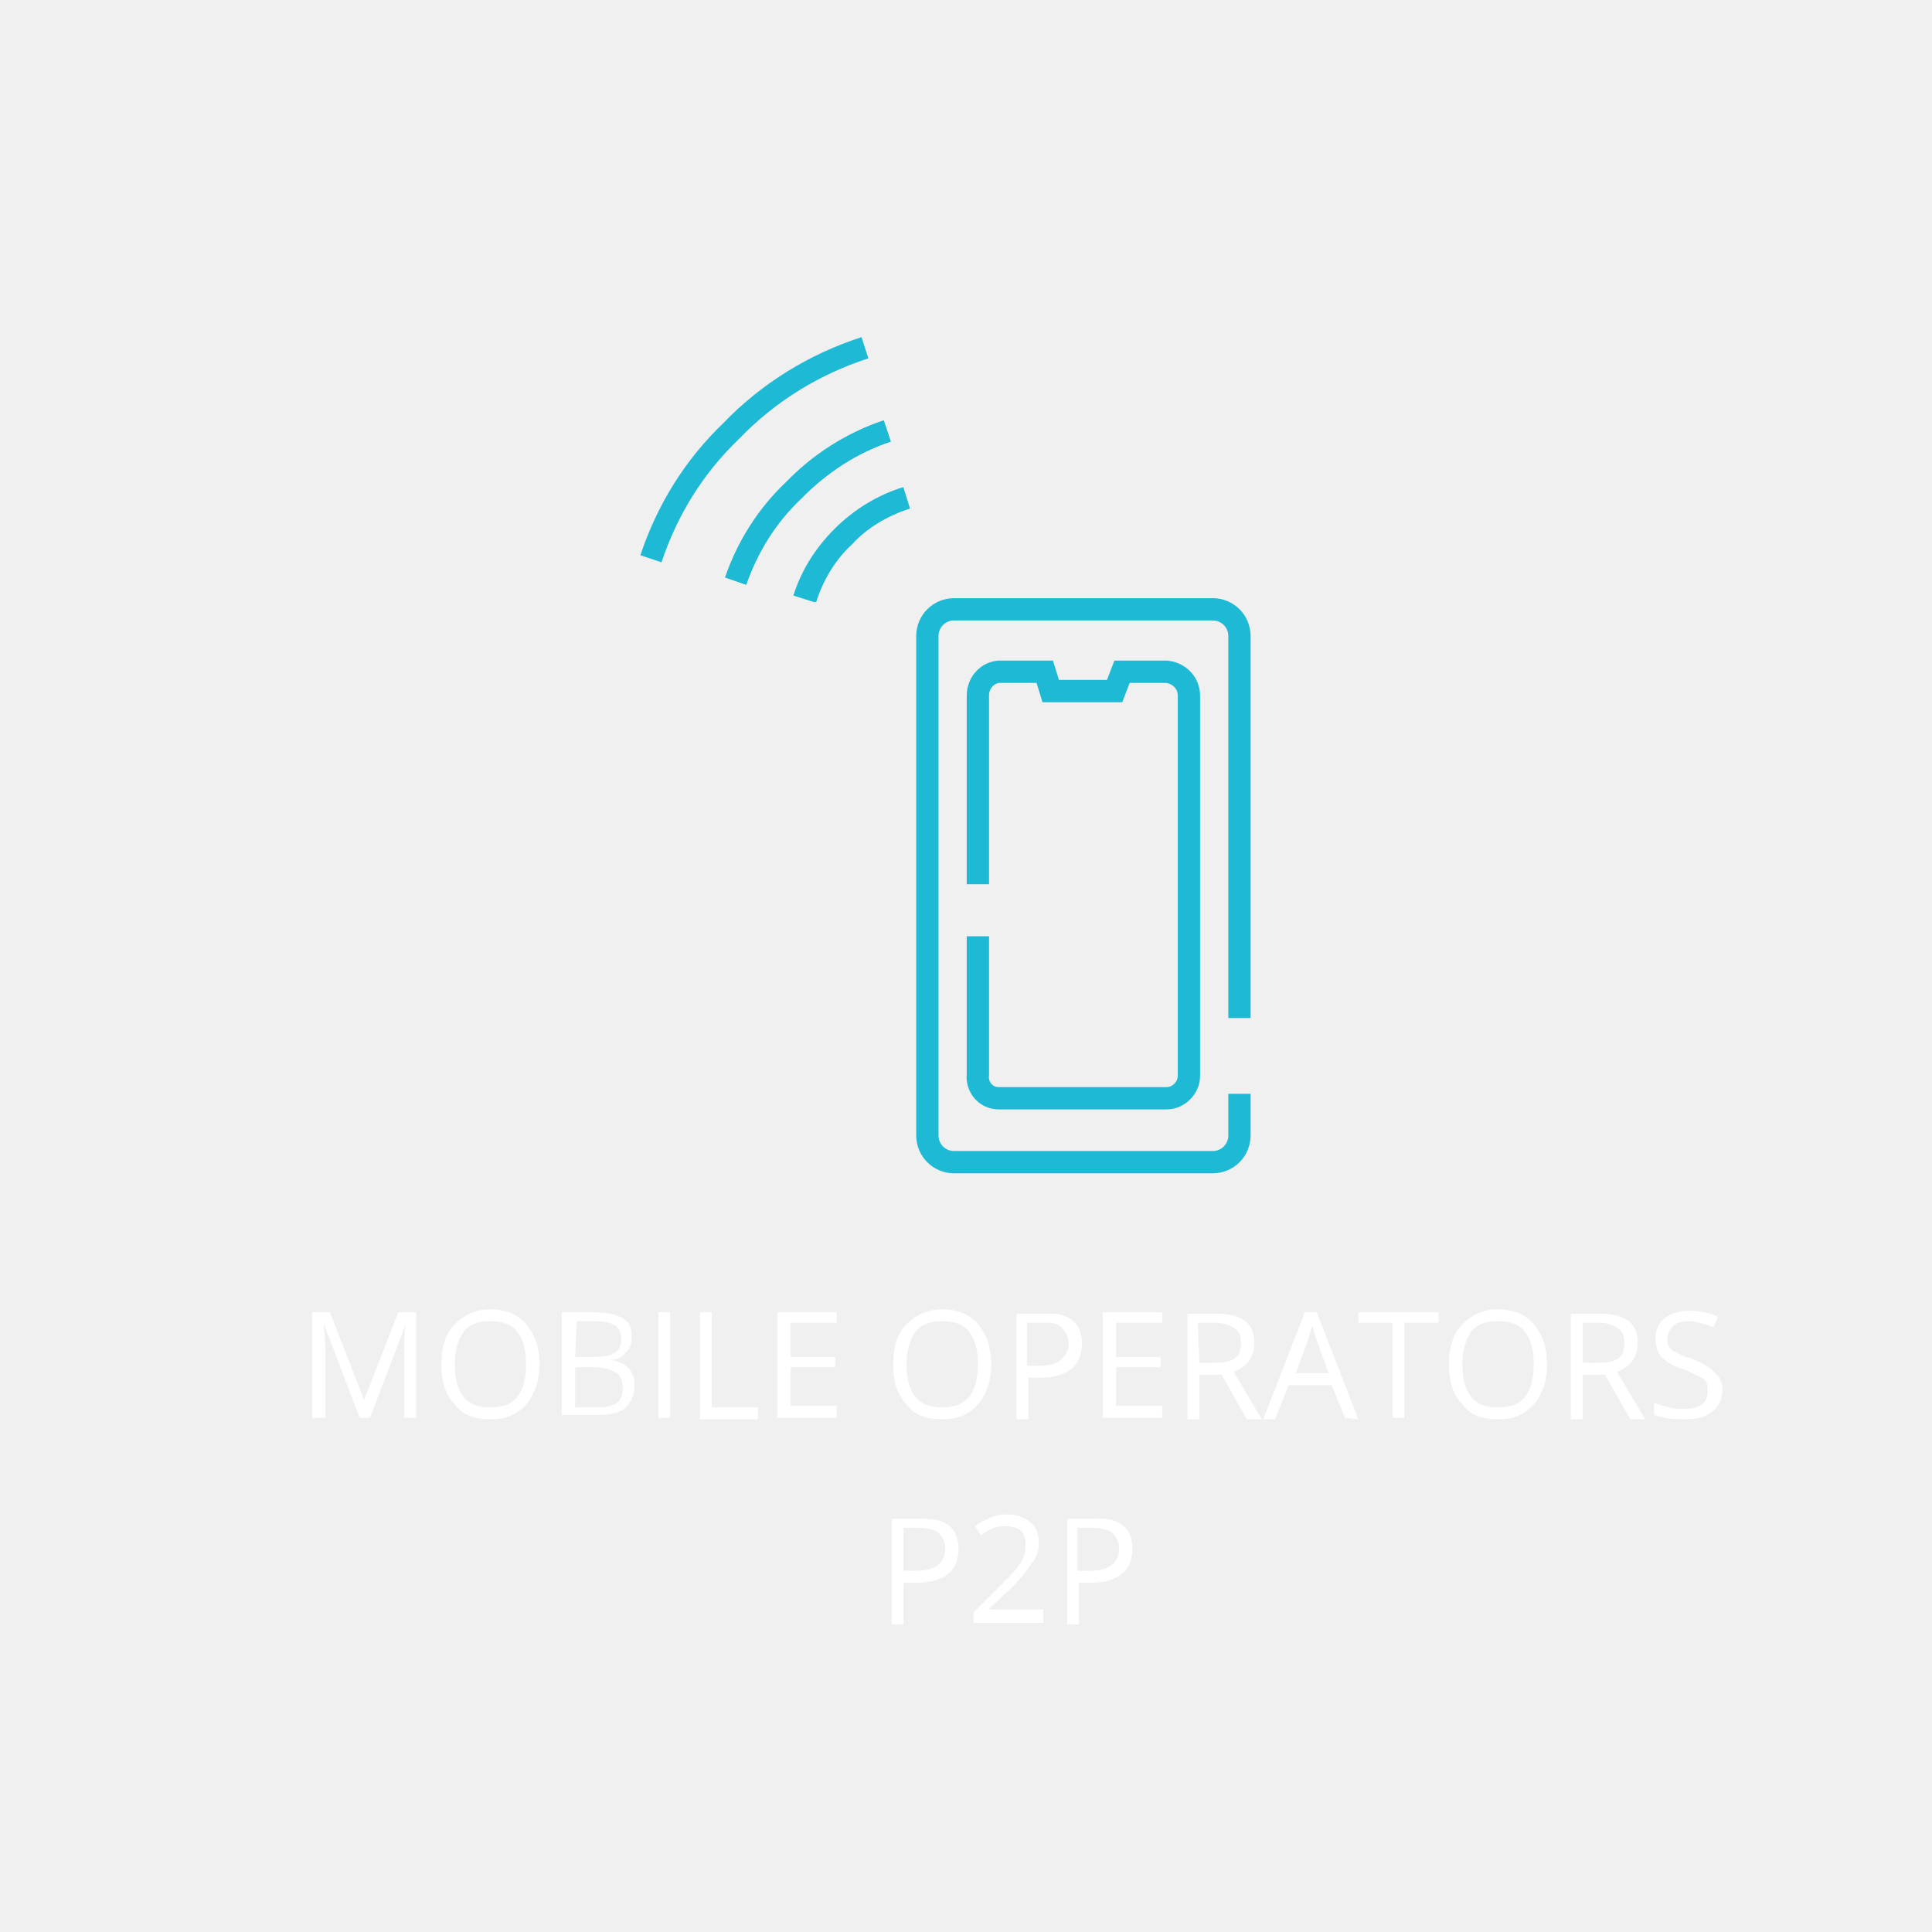
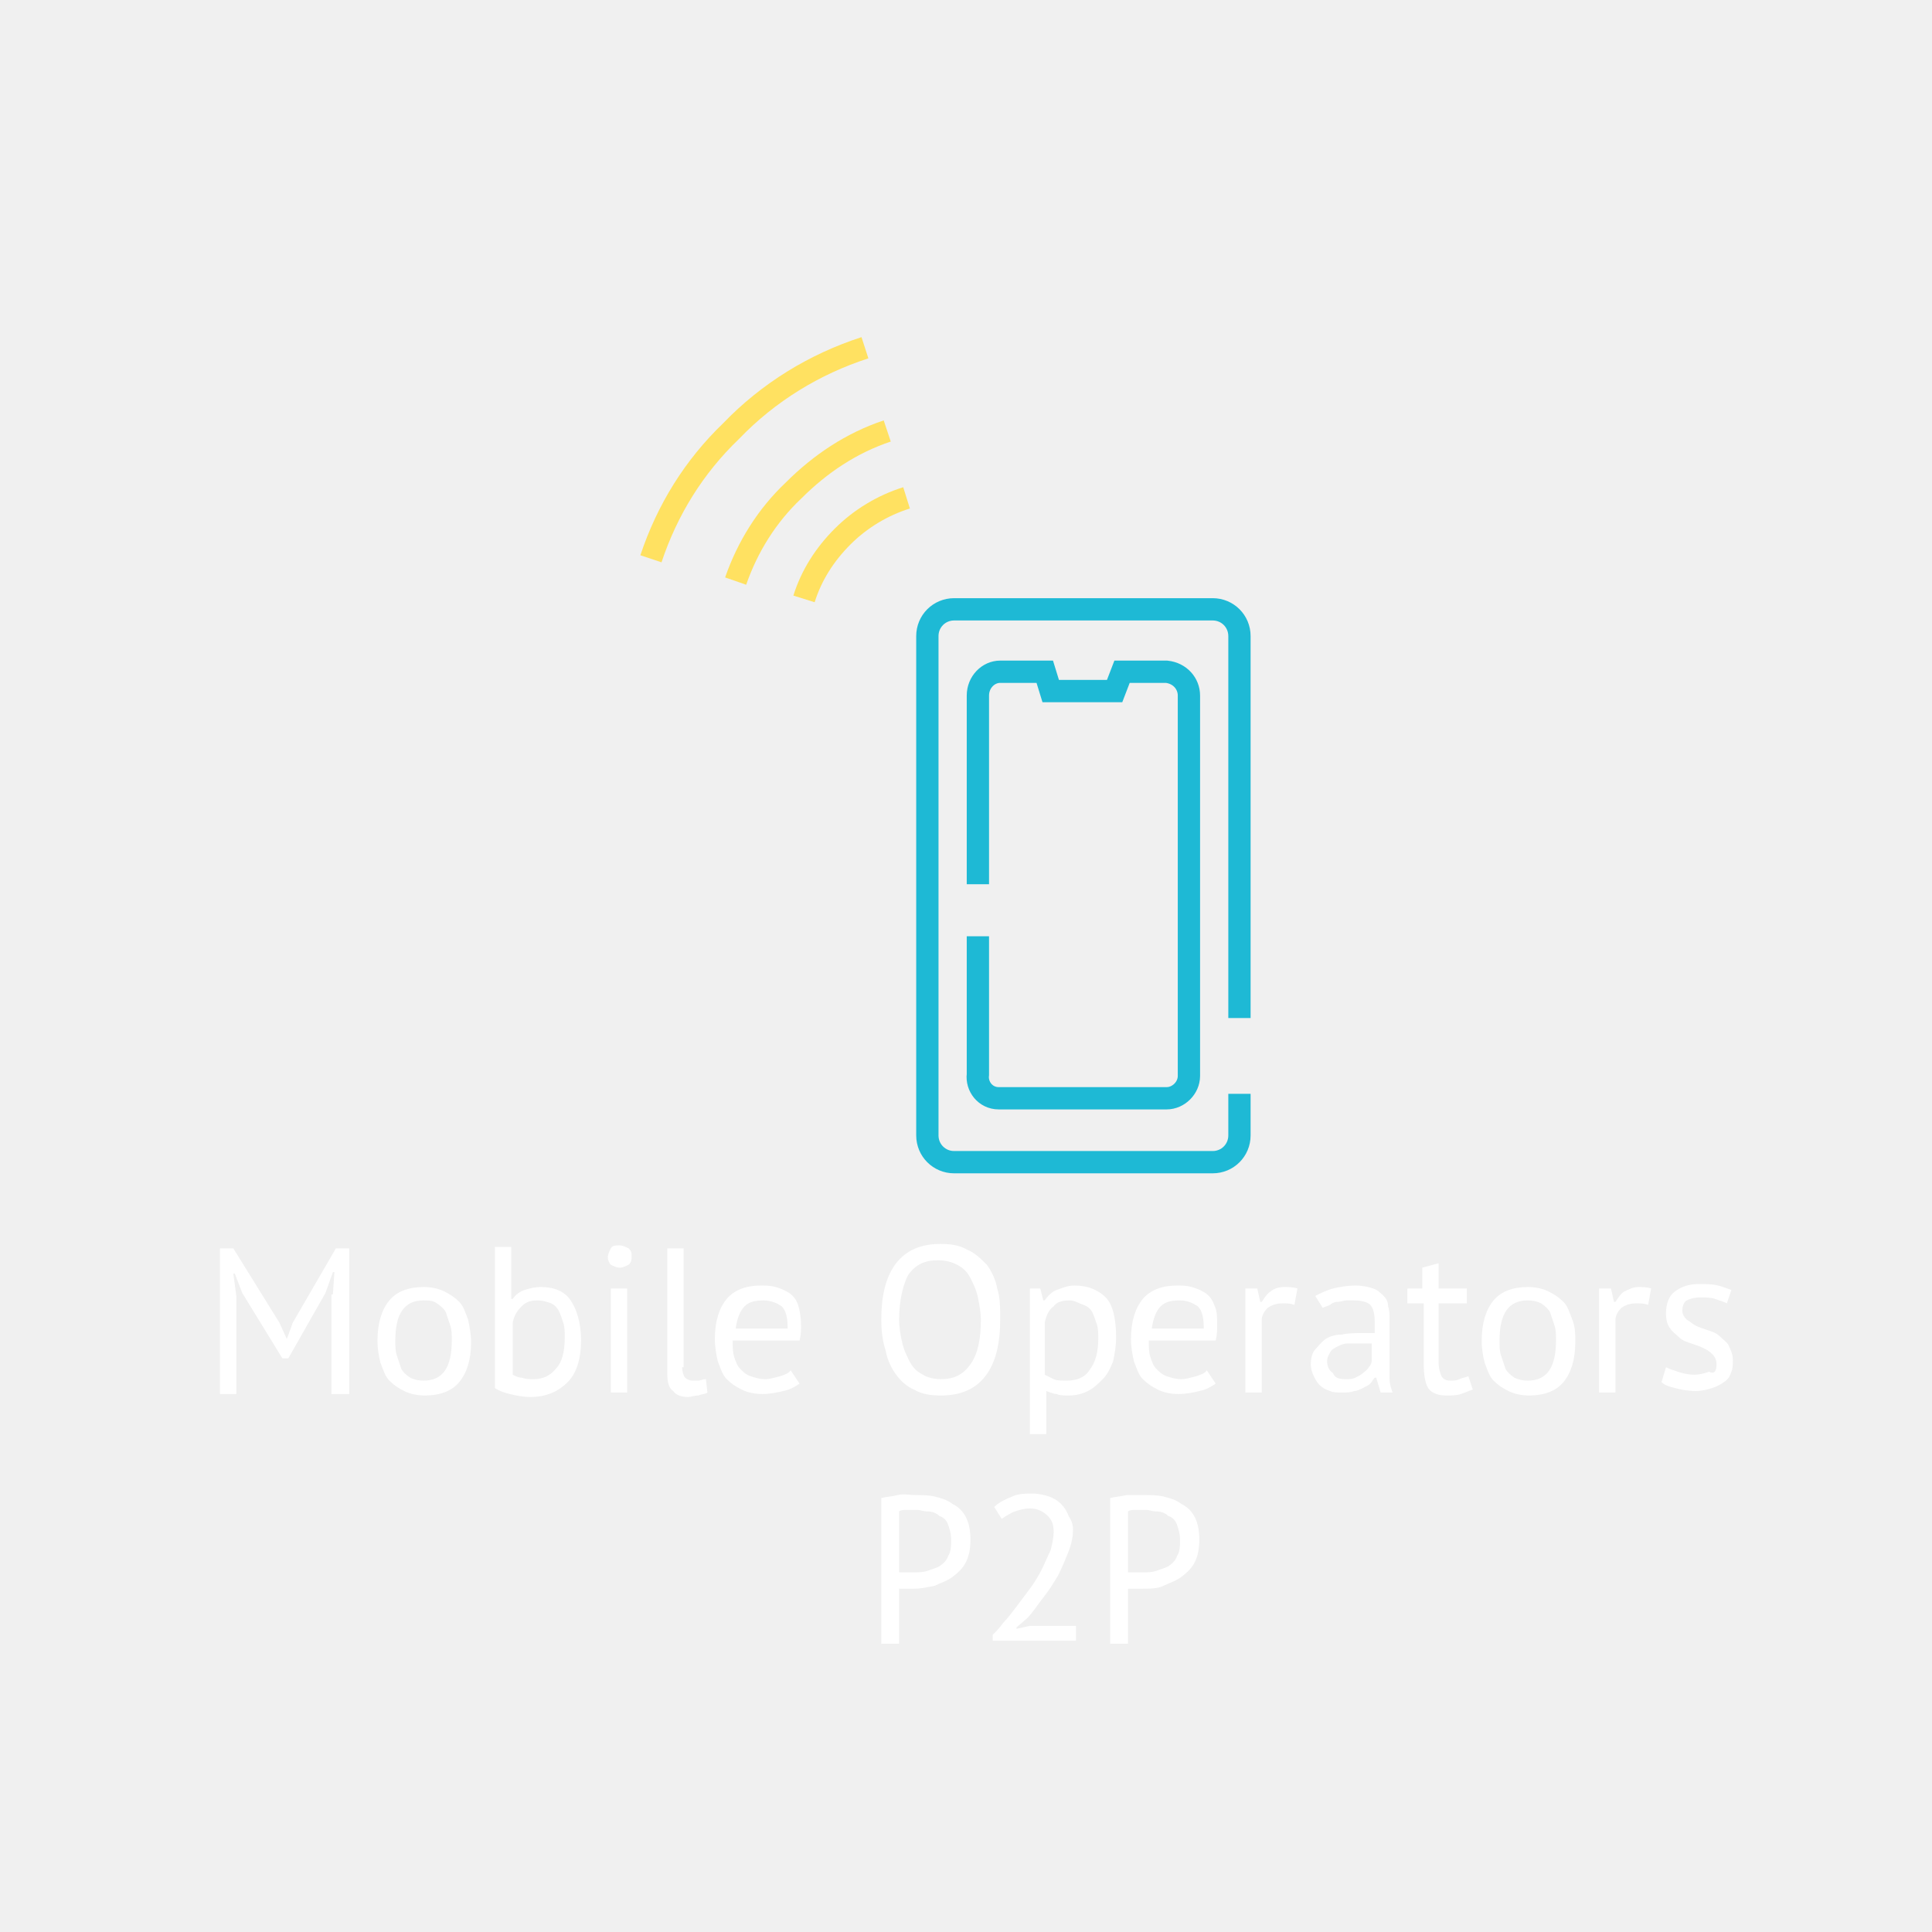
<svg xmlns="http://www.w3.org/2000/svg" version="1.1" id="Layer_1" x="0px" y="0px" viewBox="0 0 130 130" style="enable-background:new 0 0 130 130;" xml:space="preserve">
  <style type="text/css">
- 	.st0{fill:none;stroke:#1EB9D5;stroke-width:1.5;}
- 	.st1{enable-background:new    ;}
- 	.st2{fill:#FFFFFF;}
+ 	.st0{fill:#FFFFFF;}
+ 	.st1{fill:none;stroke:#1EB9D5;stroke-width:1.5;}
+ 	.st2{fill:none;stroke:#FFE161;stroke-width:1.5;stroke-miterlimit:10;}
</style>
-   <path class="st0" d="M83.4,73.6v2.8c0,1-0.8,1.8-1.8,1.8H64.2c-1,0-1.8-0.8-1.8-1.8V42.8c0-1,0.8-1.8,1.8-1.8h17.4  c1,0,1.8,0.8,1.8,1.8l0,0v25.7" />
-   <path class="st0" d="M65.8,63v9.3c-0.1,0.8,0.5,1.6,1.4,1.6h0.1h11.2c0.8,0,1.5-0.7,1.5-1.5c0,0,0,0,0-0.1V46.8  c0-0.8-0.6-1.5-1.5-1.6l0,0h-3L75,46.5h-4.3l-0.4-1.3h-3c-0.8,0-1.5,0.7-1.5,1.6l0,0v12.7" />
-   <path class="st0" d="M61,33.5c-1.6,0.5-3.1,1.4-4.2,2.6c-1.2,1.1-2.1,2.6-2.6,4.2" />
-   <path class="st0" d="M59.7,29c-2.4,0.8-4.6,2.2-6.3,4c-1.8,1.7-3.1,3.8-3.9,6.1" />
-   <path class="st0" d="M54.1,40.3c0.5-1.6,1.4-3,2.6-4.2c1.2-1.2,2.7-2.1,4.3-2.6" />
-   <path class="st0" d="M58.2,23.4c-3.4,1.1-6.5,3-9,5.6c-2.5,2.4-4.3,5.3-5.4,8.6" />
-   <path class="st0" d="M49.5,39.1c0.8-2.3,2.1-4.4,3.9-6.1c1.8-1.8,3.9-3.2,6.3-4" />
-   <g class="st1">
-     <path class="st2" d="M24.2,95.4l-2.4-6.3l0,0c0,0.5,0.1,1.1,0.1,1.8v4.5H21v-7.1h1.2l2.3,5.9l0,0l2.3-5.9H28v7.1h-0.8v-4.6   c0-0.5,0-1.1,0.1-1.7l0,0l-2.4,6.3C24.9,95.4,24.2,95.4,24.2,95.4z" />
-     <path class="st2" d="M36.3,91.8c0,1.1-0.3,2-0.9,2.7c-0.6,0.7-1.4,1-2.4,1c-1.1,0-1.9-0.3-2.4-1c-0.6-0.6-0.9-1.5-0.9-2.7   s0.3-2.1,0.9-2.7s1.4-1,2.4-1c1,0,1.8,0.3,2.4,1C36,89.8,36.3,90.7,36.3,91.8z M30.6,91.8c0,1,0.2,1.7,0.6,2.2   c0.4,0.5,1,0.7,1.8,0.7s1.4-0.2,1.8-0.7c0.4-0.5,0.6-1.2,0.6-2.2s-0.2-1.7-0.6-2.2c-0.4-0.5-1-0.7-1.8-0.7s-1.4,0.2-1.8,0.7   C30.8,90.2,30.6,90.9,30.6,91.8z" />
-     <path class="st2" d="M37.8,88.3h2c0.9,0,1.6,0.1,2.1,0.4s0.6,0.7,0.6,1.3c0,0.4-0.1,0.8-0.4,1c-0.2,0.3-0.6,0.5-1,0.5l0,0   c1.1,0.2,1.6,0.8,1.6,1.7c0,0.6-0.2,1.1-0.6,1.5c-0.4,0.4-1,0.5-1.8,0.5h-2.5C37.8,95.2,37.8,88.3,37.8,88.3z M38.7,91.3h1.4   c0.6,0,1-0.1,1.3-0.3c0.3-0.2,0.4-0.5,0.4-0.9s-0.1-0.7-0.4-0.9c-0.3-0.2-0.7-0.3-1.4-0.3h-1.2L38.7,91.3L38.7,91.3z M38.7,92v2.7   h1.5c0.6,0,1-0.1,1.3-0.3c0.3-0.2,0.4-0.6,0.4-1s-0.1-0.8-0.4-1S40.7,92,40.1,92H38.7z" />
-     <path class="st2" d="M44.3,95.4v-7.1h0.8v7.1H44.3z" />
-     <path class="st2" d="M47.1,95.4v-7.1h0.8v6.4H51v0.8h-3.9V95.4z" />
-     <path class="st2" d="M56.3,95.4h-4v-7.1h4V89h-3.1v2.3h3V92h-3v2.6h3.1V95.4z" />
-     <path class="st2" d="M66.7,91.8c0,1.1-0.3,2-0.9,2.7c-0.6,0.7-1.4,1-2.4,1c-1.1,0-1.9-0.3-2.4-1c-0.6-0.6-0.9-1.5-0.9-2.7   s0.3-2.1,0.9-2.7c0.6-0.6,1.4-1,2.4-1s1.8,0.3,2.4,1C66.4,89.8,66.7,90.7,66.7,91.8z M61,91.8c0,1,0.2,1.7,0.6,2.2   c0.4,0.5,1,0.7,1.8,0.7s1.4-0.2,1.8-0.7c0.4-0.5,0.6-1.2,0.6-2.2s-0.2-1.7-0.6-2.2s-1-0.7-1.8-0.7s-1.4,0.2-1.8,0.7   C61.2,90.2,61,90.9,61,91.8z" />
-     <path class="st2" d="M72.8,90.4c0,0.7-0.2,1.3-0.7,1.7c-0.5,0.4-1.2,0.6-2.1,0.6h-0.8v2.8h-0.8v-7.1h1.9   C71.9,88.3,72.8,89,72.8,90.4z M69.1,91.9h0.7c0.7,0,1.3-0.1,1.6-0.4c0.3-0.3,0.5-0.6,0.5-1.1s-0.2-0.8-0.5-1.1   C71.1,89,70.7,89,70,89h-0.9V91.9z" />
-     <path class="st2" d="M78.2,95.4h-4v-7.1h4V89h-3.1v2.3h3V92h-3v2.6h3.1V95.4z" />
-     <path class="st2" d="M80.7,92.5v3h-0.8v-7.1h2c0.9,0,1.5,0.2,1.9,0.5s0.6,0.8,0.6,1.5c0,0.9-0.5,1.6-1.4,1.9l1.9,3.2h-1l-1.7-3   H80.7z M80.7,91.7h1.1c0.6,0,1-0.1,1.3-0.3c0.3-0.2,0.4-0.6,0.4-1c0-0.5-0.1-0.8-0.4-1S82.4,89,81.7,89h-1.1L80.7,91.7L80.7,91.7z" />
-     <path class="st2" d="M90.5,95.4l-0.9-2.2h-2.9l-0.9,2.3H85l2.8-7.2h0.8l2.8,7.2L90.5,95.4L90.5,95.4z M89.4,92.4l-0.8-2.2   c-0.1-0.3-0.2-0.6-0.3-1c-0.1,0.3-0.2,0.7-0.3,1l-0.8,2.2H89.4z" />
-     <path class="st2" d="M94.5,95.4h-0.8V89h-2.3v-0.7h5.4V89h-2.3C94.5,89,94.5,95.4,94.5,95.4z" />
-     <path class="st2" d="M104.1,91.8c0,1.1-0.3,2-0.9,2.7s-1.4,1-2.4,1c-1.1,0-1.9-0.3-2.4-1c-0.6-0.6-0.9-1.5-0.9-2.7s0.3-2.1,0.9-2.7   s1.4-1,2.4-1s1.8,0.3,2.4,1S104.1,90.7,104.1,91.8z M98.4,91.8c0,1,0.2,1.7,0.6,2.2s1,0.7,1.8,0.7s1.4-0.2,1.8-0.7s0.6-1.2,0.6-2.2   s-0.2-1.7-0.6-2.2s-1-0.7-1.8-0.7s-1.4,0.2-1.8,0.7C98.6,90.2,98.4,90.9,98.4,91.8z" />
-     <path class="st2" d="M106.5,92.5v3h-0.8v-7.1h2c0.9,0,1.5,0.2,1.9,0.5s0.6,0.8,0.6,1.5c0,0.9-0.5,1.6-1.4,1.9l1.9,3.2h-1l-1.7-3   H106.5z M106.5,91.7h1.1c0.6,0,1-0.1,1.3-0.3c0.3-0.2,0.4-0.6,0.4-1c0-0.5-0.1-0.8-0.4-1s-0.7-0.4-1.3-0.4h-1.1V91.7z" />
-     <path class="st2" d="M115.9,93.5c0,0.6-0.2,1.1-0.7,1.5s-1.1,0.5-1.9,0.5s-1.5-0.1-2-0.3v-0.8c0.3,0.1,0.6,0.2,1,0.3   c0.3,0.1,0.7,0.1,1,0.1c0.6,0,1-0.1,1.2-0.3c0.3-0.2,0.4-0.5,0.4-0.9c0-0.2,0-0.5-0.1-0.6c-0.1-0.2-0.3-0.3-0.5-0.4   s-0.6-0.3-1.1-0.5c-0.7-0.2-1.1-0.5-1.4-0.8s-0.4-0.8-0.4-1.3s0.2-1,0.6-1.3s1-0.5,1.6-0.5c0.7,0,1.4,0.1,2,0.4l-0.3,0.7   c-0.6-0.2-1.2-0.4-1.7-0.4c-0.4,0-0.8,0.1-1,0.3c-0.2,0.2-0.4,0.5-0.4,0.8c0,0.2,0,0.5,0.1,0.6c0.1,0.2,0.2,0.3,0.5,0.4   c0.2,0.1,0.5,0.3,1,0.4c0.7,0.3,1.3,0.6,1.5,0.9C115.7,92.6,115.9,93,115.9,93.5z" />
-     <path class="st2" d="M64.5,104.2c0,0.7-0.2,1.3-0.7,1.7c-0.5,0.4-1.2,0.6-2.1,0.6h-0.9v2.8H60v-7.1h1.9   C63.6,102.1,64.5,102.8,64.5,104.2z M60.8,105.7h0.7c0.7,0,1.3-0.1,1.6-0.4c0.3-0.2,0.5-0.6,0.5-1.1s-0.2-0.8-0.5-1.1   c-0.3-0.2-0.8-0.3-1.4-0.3h-0.9V105.7z" />
-     <path class="st2" d="M70.2,109.2h-4.7v-0.7l1.9-1.9c0.6-0.6,1-1,1.1-1.2c0.2-0.2,0.3-0.5,0.4-0.7s0.1-0.5,0.1-0.8   c0-0.4-0.1-0.7-0.3-0.9c-0.2-0.2-0.6-0.3-1-0.3c-0.3,0-0.6,0-0.8,0.1c-0.3,0.1-0.6,0.3-0.9,0.5l-0.4-0.6c0.7-0.5,1.4-0.8,2.1-0.8   s1.2,0.2,1.6,0.5s0.6,0.8,0.6,1.4c0,0.5-0.1,0.9-0.4,1.3s-0.7,1-1.4,1.7l-1.6,1.5l0,0h3.7L70.2,109.2L70.2,109.2z" />
-     <path class="st2" d="M76.2,104.2c0,0.7-0.2,1.3-0.7,1.7c-0.5,0.4-1.2,0.6-2.1,0.6h-0.8v2.8h-0.8v-7.1h1.9   C75.3,102.1,76.2,102.8,76.2,104.2z M72.5,105.7h0.7c0.7,0,1.3-0.1,1.6-0.4c0.3-0.2,0.5-0.6,0.5-1.1s-0.2-0.8-0.5-1.1   c-0.3-0.2-0.8-0.3-1.4-0.3h-0.9C72.5,102.8,72.5,105.7,72.5,105.7z" />
+   <g>
+     <path class="st0" d="M22.4,87.1l0.1-1.5h-0.1L21.9,87l-2.5,4.4H19L16.3,87l-0.5-1.3h-0.1l0.2,1.5v6.6h-1.1v-9.8h0.9l3.1,5l0.5,1.1   h0l0.4-1.1l2.9-5h0.9v9.8h-1.2V87.1z" />
+     <path class="st0" d="M25.4,90.2c0-1.2,0.3-2.1,0.8-2.7s1.3-0.9,2.3-0.9c0.5,0,1,0.1,1.4,0.3c0.4,0.2,0.7,0.4,1,0.7s0.4,0.7,0.6,1.2   c0.1,0.5,0.2,1,0.2,1.5c0,1.2-0.3,2.1-0.8,2.7s-1.3,0.9-2.3,0.9c-0.5,0-1-0.1-1.4-0.3c-0.4-0.2-0.7-0.4-1-0.7   c-0.3-0.3-0.4-0.7-0.6-1.2C25.5,91.3,25.4,90.8,25.4,90.2z M26.6,90.2c0,0.4,0,0.7,0.1,1c0.1,0.3,0.2,0.6,0.3,0.9   c0.1,0.2,0.3,0.4,0.6,0.6c0.2,0.1,0.5,0.2,0.9,0.2c1.3,0,1.9-0.9,1.9-2.7c0-0.4,0-0.7-0.1-1c-0.1-0.3-0.2-0.6-0.3-0.9   c-0.1-0.2-0.3-0.4-0.6-0.6s-0.5-0.2-0.9-0.2C27.2,87.5,26.6,88.4,26.6,90.2z" />
+     <path class="st0" d="M33.3,83.9h1.1v3.5h0.1c0.2-0.3,0.5-0.5,0.8-0.6c0.3-0.1,0.7-0.2,1.1-0.2c0.9,0,1.6,0.3,2,0.9s0.7,1.5,0.7,2.7   c0,1.2-0.3,2.2-0.9,2.8c-0.6,0.6-1.4,1-2.5,1c-0.5,0-1-0.1-1.4-0.2c-0.4-0.1-0.7-0.2-1-0.4V83.9z M36.2,87.5   c-0.5,0-0.8,0.1-1.1,0.4c-0.3,0.3-0.5,0.6-0.6,1.1v3.5c0.2,0.1,0.4,0.2,0.6,0.2c0.3,0.1,0.5,0.1,0.8,0.1c0.6,0,1.1-0.2,1.5-0.7   c0.4-0.4,0.6-1.1,0.6-2.1c0-0.4,0-0.7-0.1-1c-0.1-0.3-0.2-0.6-0.3-0.8c-0.1-0.2-0.3-0.4-0.5-0.5C36.8,87.6,36.5,87.5,36.2,87.5z" />
+     <path class="st0" d="M40.9,84.6c0-0.2,0.1-0.4,0.2-0.6c0.1-0.2,0.3-0.2,0.6-0.2c0.2,0,0.4,0.1,0.6,0.2c0.2,0.2,0.2,0.3,0.2,0.6   s-0.1,0.4-0.2,0.5c-0.2,0.1-0.4,0.2-0.6,0.2c-0.2,0-0.4-0.1-0.6-0.2C41,85,40.9,84.8,40.9,84.6z M41.1,86.7h1.1v7h-1.1V86.7z" />
+     <path class="st0" d="M45.9,92c0,0.3,0.1,0.6,0.2,0.7c0.1,0.1,0.3,0.2,0.5,0.2c0.1,0,0.3,0,0.4,0c0.1,0,0.3-0.1,0.5-0.1l0.1,0.9   c-0.1,0.1-0.4,0.1-0.6,0.2c-0.3,0-0.5,0.1-0.7,0.1c-0.4,0-0.8-0.1-1-0.4c-0.3-0.2-0.4-0.6-0.4-1.2v-8.4h1.1V92z" />
+     <path class="st0" d="M53.8,93.1c-0.3,0.2-0.6,0.4-1.1,0.5c-0.4,0.1-0.9,0.2-1.4,0.2c-0.5,0-1-0.1-1.4-0.3s-0.7-0.4-1-0.7   c-0.3-0.3-0.4-0.7-0.6-1.2c-0.1-0.4-0.2-1-0.2-1.5c0-1.2,0.3-2.1,0.8-2.7c0.5-0.6,1.3-0.9,2.3-0.9c0.3,0,0.6,0,1,0.1   c0.3,0.1,0.6,0.2,0.9,0.4c0.3,0.2,0.5,0.5,0.6,0.8s0.2,0.8,0.2,1.4c0,0.3,0,0.6-0.1,1h-4.5c0,0.4,0,0.8,0.1,1.1s0.2,0.6,0.4,0.8   c0.2,0.2,0.4,0.4,0.7,0.5c0.3,0.1,0.6,0.2,1,0.2c0.3,0,0.6-0.1,1-0.2c0.3-0.1,0.6-0.2,0.7-0.4L53.8,93.1z M51.4,87.5   c-0.6,0-1,0.1-1.3,0.4c-0.3,0.3-0.5,0.8-0.6,1.5H53c0-0.7-0.1-1.2-0.4-1.5C52.3,87.7,51.9,87.5,51.4,87.5z" />
+     <path class="st0" d="M59.3,88.8c0-1.6,0.3-2.9,1-3.8c0.7-0.9,1.7-1.3,3-1.3c0.7,0,1.3,0.1,1.8,0.4c0.5,0.2,0.9,0.6,1.3,1   c0.3,0.4,0.6,1,0.7,1.6c0.2,0.6,0.2,1.3,0.2,2.1c0,1.6-0.3,2.9-1,3.8c-0.7,0.9-1.7,1.3-3,1.3c-0.7,0-1.3-0.1-1.8-0.4   c-0.5-0.2-0.9-0.6-1.2-1c-0.3-0.4-0.6-1-0.7-1.6C59.4,90.3,59.3,89.6,59.3,88.8z M60.5,88.8c0,0.5,0.1,1.1,0.2,1.5   c0.1,0.5,0.3,0.9,0.5,1.3c0.2,0.4,0.5,0.7,0.9,0.9c0.3,0.2,0.8,0.3,1.2,0.3c0.9,0,1.5-0.3,2-1c0.5-0.7,0.7-1.7,0.7-3   c0-0.5-0.1-1-0.2-1.5c-0.1-0.5-0.3-0.9-0.5-1.3c-0.2-0.4-0.5-0.7-0.9-0.9c-0.4-0.2-0.8-0.3-1.3-0.3c-0.9,0-1.5,0.3-2,1   C60.8,86.4,60.5,87.4,60.5,88.8z" />
+     <path class="st0" d="M69.2,86.7h0.8l0.2,0.8h0.1c0.2-0.3,0.5-0.6,0.8-0.7s0.7-0.3,1.2-0.3c0.9,0,1.6,0.3,2.1,0.8s0.7,1.5,0.7,2.7   c0,0.6-0.1,1.1-0.2,1.6c-0.2,0.5-0.4,0.9-0.7,1.2c-0.3,0.3-0.6,0.6-1,0.8c-0.4,0.2-0.8,0.3-1.3,0.3c-0.3,0-0.6,0-0.8-0.1   c-0.2,0-0.4-0.1-0.7-0.2v2.9h-1.1V86.7z M72,87.5c-0.5,0-0.9,0.1-1.1,0.4c-0.3,0.2-0.5,0.6-0.6,1.1v3.5c0.2,0.1,0.4,0.2,0.6,0.3   s0.5,0.1,0.9,0.1c0.6,0,1.2-0.2,1.5-0.7c0.4-0.5,0.6-1.2,0.6-2.1c0-0.4,0-0.7-0.1-1c-0.1-0.3-0.2-0.6-0.3-0.8   c-0.1-0.2-0.3-0.4-0.6-0.5S72.3,87.5,72,87.5z" />
+     <path class="st0" d="M81.8,93.1c-0.3,0.2-0.6,0.4-1.1,0.5c-0.4,0.1-0.9,0.2-1.4,0.2c-0.5,0-1-0.1-1.4-0.3c-0.4-0.2-0.7-0.4-1-0.7   s-0.4-0.7-0.6-1.2c-0.1-0.4-0.2-1-0.2-1.5c0-1.2,0.3-2.1,0.8-2.7c0.5-0.6,1.3-0.9,2.3-0.9c0.3,0,0.6,0,1,0.1   c0.3,0.1,0.6,0.2,0.9,0.4c0.3,0.2,0.5,0.5,0.6,0.8c0.2,0.4,0.2,0.8,0.2,1.4c0,0.3,0,0.6-0.1,1h-4.5c0,0.4,0,0.8,0.1,1.1   s0.2,0.6,0.4,0.8c0.2,0.2,0.4,0.4,0.7,0.5c0.3,0.1,0.6,0.2,1,0.2c0.3,0,0.6-0.1,1-0.2c0.3-0.1,0.6-0.2,0.7-0.4L81.8,93.1z    M79.4,87.5c-0.6,0-1,0.1-1.3,0.4c-0.3,0.3-0.5,0.8-0.6,1.5H81c0-0.7-0.1-1.2-0.4-1.5C80.3,87.7,79.9,87.5,79.4,87.5z" />
+     <path class="st0" d="M87.1,87.8c-0.3-0.1-0.5-0.1-0.8-0.1c-0.4,0-0.7,0.1-1,0.3c-0.2,0.2-0.4,0.5-0.4,0.8v4.9h-1.1v-7h0.8l0.2,0.9   h0.1c0.2-0.3,0.4-0.6,0.6-0.7c0.2-0.2,0.6-0.3,0.9-0.3c0.3,0,0.6,0,0.9,0.1L87.1,87.8z" />
+     <path class="st0" d="M88.5,87.2c0.4-0.2,0.8-0.4,1.2-0.5s1-0.2,1.5-0.2c0.5,0,0.9,0.1,1.2,0.2s0.5,0.3,0.7,0.5   c0.2,0.2,0.3,0.4,0.3,0.7c0.1,0.3,0.1,0.5,0.1,0.8c0,0.6,0,1.1,0,1.6c0,0.5,0,1,0,1.5c0,0.3,0,0.7,0,1c0,0.3,0.1,0.6,0.2,0.9h-0.8   l-0.3-1h-0.1c-0.1,0.1-0.2,0.3-0.3,0.4s-0.3,0.2-0.5,0.3c-0.2,0.1-0.4,0.2-0.6,0.2c-0.2,0.1-0.5,0.1-0.8,0.1s-0.6,0-0.8-0.1   c-0.3-0.1-0.5-0.2-0.7-0.4s-0.3-0.4-0.4-0.6c-0.1-0.2-0.2-0.5-0.2-0.8c0-0.4,0.1-0.8,0.3-1s0.4-0.5,0.7-0.7   c0.3-0.2,0.7-0.3,1.1-0.3c0.4-0.1,0.9-0.1,1.4-0.1c0.1,0,0.3,0,0.4,0s0.3,0,0.4,0c0-0.3,0-0.5,0-0.8c0-0.5-0.1-0.9-0.3-1.1   c-0.2-0.2-0.6-0.3-1.1-0.3c-0.2,0-0.3,0-0.5,0c-0.2,0-0.4,0.1-0.6,0.1s-0.4,0.1-0.5,0.2c-0.2,0.1-0.3,0.1-0.5,0.2L88.5,87.2z    M90.5,92.8c0.3,0,0.5,0,0.7-0.1c0.2-0.1,0.4-0.2,0.5-0.3c0.1-0.1,0.3-0.2,0.4-0.4c0.1-0.1,0.2-0.3,0.2-0.4v-1.2   c-0.1,0-0.3,0-0.4,0c-0.1,0-0.3,0-0.4,0c-0.3,0-0.6,0-0.8,0c-0.3,0-0.5,0.1-0.7,0.2s-0.4,0.2-0.5,0.4c-0.1,0.2-0.2,0.3-0.2,0.6   c0,0.3,0.1,0.6,0.4,0.8C89.8,92.7,90.1,92.8,90.5,92.8z" />
+     <path class="st0" d="M94.6,86.7h1.1v-1.4l1.1-0.3v1.7h1.9v1h-1.9v3.9c0,0.5,0.1,0.8,0.2,1c0.1,0.2,0.3,0.3,0.6,0.3   c0.2,0,0.4,0,0.6-0.1c0.2-0.1,0.4-0.1,0.6-0.2l0.3,0.9c-0.3,0.1-0.5,0.2-0.8,0.3c-0.3,0.1-0.6,0.1-1,0.1c-0.6,0-1-0.2-1.2-0.5   c-0.2-0.3-0.3-0.9-0.3-1.6v-4.1h-1.1V86.7z" />
+     <path class="st0" d="M99.7,90.2c0-1.2,0.3-2.1,0.8-2.7c0.5-0.6,1.3-0.9,2.3-0.9c0.5,0,1,0.1,1.4,0.3c0.4,0.2,0.7,0.4,1,0.7   s0.4,0.7,0.6,1.2s0.2,1,0.2,1.5c0,1.2-0.3,2.1-0.8,2.7c-0.5,0.6-1.3,0.9-2.3,0.9c-0.5,0-1-0.1-1.4-0.3c-0.4-0.2-0.7-0.4-1-0.7   s-0.4-0.7-0.6-1.2C99.8,91.3,99.7,90.8,99.7,90.2z M100.9,90.2c0,0.4,0,0.7,0.1,1c0.1,0.3,0.2,0.6,0.3,0.9c0.1,0.2,0.3,0.4,0.6,0.6   c0.2,0.1,0.5,0.2,0.9,0.2c1.3,0,1.9-0.9,1.9-2.7c0-0.4,0-0.7-0.1-1c-0.1-0.3-0.2-0.6-0.3-0.9c-0.1-0.2-0.3-0.4-0.6-0.6   c-0.2-0.1-0.5-0.2-0.9-0.2C101.5,87.5,100.9,88.4,100.9,90.2z" />
+     <path class="st0" d="M110.9,87.8c-0.3-0.1-0.5-0.1-0.8-0.1c-0.4,0-0.7,0.1-1,0.3c-0.2,0.2-0.4,0.5-0.4,0.8v4.9h-1.1v-7h0.8l0.2,0.9   h0.1c0.2-0.3,0.4-0.6,0.6-0.7s0.6-0.3,0.9-0.3c0.3,0,0.6,0,0.9,0.1L110.9,87.8z" />
+     <path class="st0" d="M115.5,91.8c0-0.3-0.1-0.5-0.3-0.7c-0.2-0.2-0.4-0.3-0.6-0.4c-0.2-0.1-0.5-0.2-0.8-0.3   c-0.3-0.1-0.6-0.2-0.8-0.4c-0.2-0.2-0.5-0.4-0.6-0.6c-0.2-0.2-0.3-0.6-0.3-1c0-0.7,0.2-1.2,0.6-1.5c0.4-0.3,0.9-0.5,1.6-0.5   c0.5,0,0.9,0,1.3,0.1s0.6,0.2,0.9,0.3l-0.3,0.9c-0.2-0.1-0.5-0.2-0.8-0.3c-0.3-0.1-0.6-0.1-1-0.1c-0.4,0-0.7,0.1-0.9,0.2   c-0.2,0.1-0.3,0.4-0.3,0.7c0,0.2,0.1,0.4,0.3,0.6c0.2,0.1,0.4,0.3,0.6,0.4c0.2,0.1,0.5,0.2,0.8,0.3s0.6,0.2,0.8,0.4   c0.2,0.2,0.5,0.4,0.6,0.6s0.3,0.6,0.3,1c0,0.3,0,0.6-0.1,0.8c-0.1,0.3-0.2,0.5-0.5,0.7s-0.5,0.3-0.8,0.4c-0.3,0.1-0.7,0.2-1.1,0.2   c-0.5,0-1-0.1-1.4-0.2c-0.4-0.1-0.7-0.2-0.9-0.4l0.3-1c0.2,0.1,0.5,0.2,0.8,0.3c0.3,0.1,0.7,0.2,1.1,0.2c0.4,0,0.7-0.1,1-0.2   C115.4,92.5,115.5,92.2,115.5,91.8z" />
+     <path class="st0" d="M59.3,100.8c0.4-0.1,0.7-0.1,1.1-0.2s0.8,0,1.2,0c0.4,0,0.9,0,1.3,0.1c0.4,0.1,0.8,0.2,1.2,0.5   c0.4,0.2,0.7,0.5,0.9,0.9c0.2,0.4,0.3,0.9,0.3,1.5c0,0.6-0.1,1.1-0.3,1.5c-0.2,0.4-0.5,0.7-0.9,1c-0.4,0.3-0.8,0.4-1.2,0.6   c-0.5,0.1-0.9,0.2-1.4,0.2c0,0-0.1,0-0.2,0c-0.1,0-0.2,0-0.3,0s-0.2,0-0.3,0c-0.1,0-0.2,0-0.2,0v3.7h-1.2V100.8z M61.7,101.6   c-0.2,0-0.5,0-0.7,0c-0.2,0-0.4,0-0.5,0.1v4.1c0,0,0.1,0,0.2,0c0.1,0,0.2,0,0.3,0s0.2,0,0.3,0c0.1,0,0.2,0,0.2,0   c0.3,0,0.6,0,0.9-0.1c0.3-0.1,0.6-0.2,0.8-0.3c0.3-0.2,0.5-0.4,0.6-0.7c0.2-0.3,0.2-0.7,0.2-1.1c0-0.4-0.1-0.7-0.2-1   c-0.1-0.3-0.3-0.5-0.6-0.6c-0.2-0.2-0.5-0.3-0.8-0.3S62,101.6,61.7,101.6z" />
+     <path class="st0" d="M72.2,102.9c0,0.5-0.1,1-0.3,1.5c-0.2,0.5-0.4,1-0.7,1.6c-0.3,0.5-0.6,1-1,1.5s-0.7,1-1.1,1.4l-0.7,0.6v0.1   l0.9-0.2h3.1v1h-5.6v-0.4c0.2-0.2,0.5-0.5,0.7-0.8c0.3-0.3,0.6-0.7,0.9-1.1c0.3-0.4,0.6-0.8,0.9-1.2c0.3-0.4,0.6-0.9,0.8-1.3   c0.2-0.4,0.4-0.9,0.6-1.3c0.1-0.4,0.2-0.9,0.2-1.2c0-0.5-0.1-0.8-0.4-1.1c-0.3-0.3-0.7-0.5-1.2-0.5c-0.4,0-0.7,0.1-1,0.2   c-0.3,0.1-0.6,0.3-0.9,0.5l-0.5-0.8c0.3-0.3,0.7-0.5,1.2-0.7c0.4-0.2,0.9-0.2,1.4-0.2c0.4,0,0.8,0.1,1.1,0.2   c0.3,0.1,0.6,0.3,0.8,0.5s0.4,0.5,0.5,0.8C72.1,102.3,72.2,102.6,72.2,102.9z" />
+     <path class="st0" d="M74.7,100.8c0.4-0.1,0.7-0.1,1.1-0.2c0.4,0,0.8,0,1.2,0c0.4,0,0.9,0,1.3,0.1s0.8,0.2,1.2,0.5   c0.4,0.2,0.7,0.5,0.9,0.9c0.2,0.4,0.3,0.9,0.3,1.5c0,0.6-0.1,1.1-0.3,1.5c-0.2,0.4-0.5,0.7-0.9,1c-0.4,0.3-0.8,0.4-1.2,0.6   s-0.9,0.2-1.4,0.2c0,0-0.1,0-0.2,0c-0.1,0-0.2,0-0.3,0c-0.1,0-0.2,0-0.3,0c-0.1,0-0.2,0-0.2,0v3.7h-1.2V100.8z M77.1,101.6   c-0.2,0-0.5,0-0.7,0c-0.2,0-0.4,0-0.5,0.1v4.1c0,0,0.1,0,0.2,0s0.2,0,0.3,0c0.1,0,0.2,0,0.3,0c0.1,0,0.2,0,0.2,0   c0.3,0,0.6,0,0.9-0.1c0.3-0.1,0.6-0.2,0.8-0.3c0.3-0.2,0.5-0.4,0.6-0.7c0.2-0.3,0.2-0.7,0.2-1.1c0-0.4-0.1-0.7-0.2-1   c-0.1-0.3-0.3-0.5-0.6-0.6c-0.2-0.2-0.5-0.3-0.8-0.3S77.4,101.6,77.1,101.6z" />
  </g>
+   <path class="st1" d="M83.4,73.6v2.8c0,1-0.8,1.8-1.8,1.8H64.2c-1,0-1.8-0.8-1.8-1.8V42.8c0-1,0.8-1.8,1.8-1.8h17.4  c1,0,1.8,0.8,1.8,1.8l0,0v25.7" />
+   <path class="st1" d="M65.8,63v9.3c-0.1,0.8,0.5,1.6,1.4,1.6h0.1h11.2c0.8,0,1.5-0.7,1.5-1.5c0,0,0,0,0-0.1V46.8  c0-0.8-0.6-1.5-1.5-1.6l0,0h-3L75,46.5h-4.3l-0.4-1.3h-3c-0.8,0-1.5,0.7-1.5,1.6l0,0v12.7" />
+   <path class="st2" d="M54.1,40.3c0.5-1.6,1.4-3,2.6-4.2c1.2-1.2,2.7-2.1,4.3-2.6" />
+   <path class="st2" d="M58.2,23.4c-3.4,1.1-6.5,3-9,5.6c-2.5,2.4-4.3,5.3-5.4,8.6" />
+   <path class="st2" d="M49.5,39.1c0.8-2.3,2.1-4.4,3.9-6.1c1.8-1.8,3.9-3.2,6.3-4" />
</svg>
